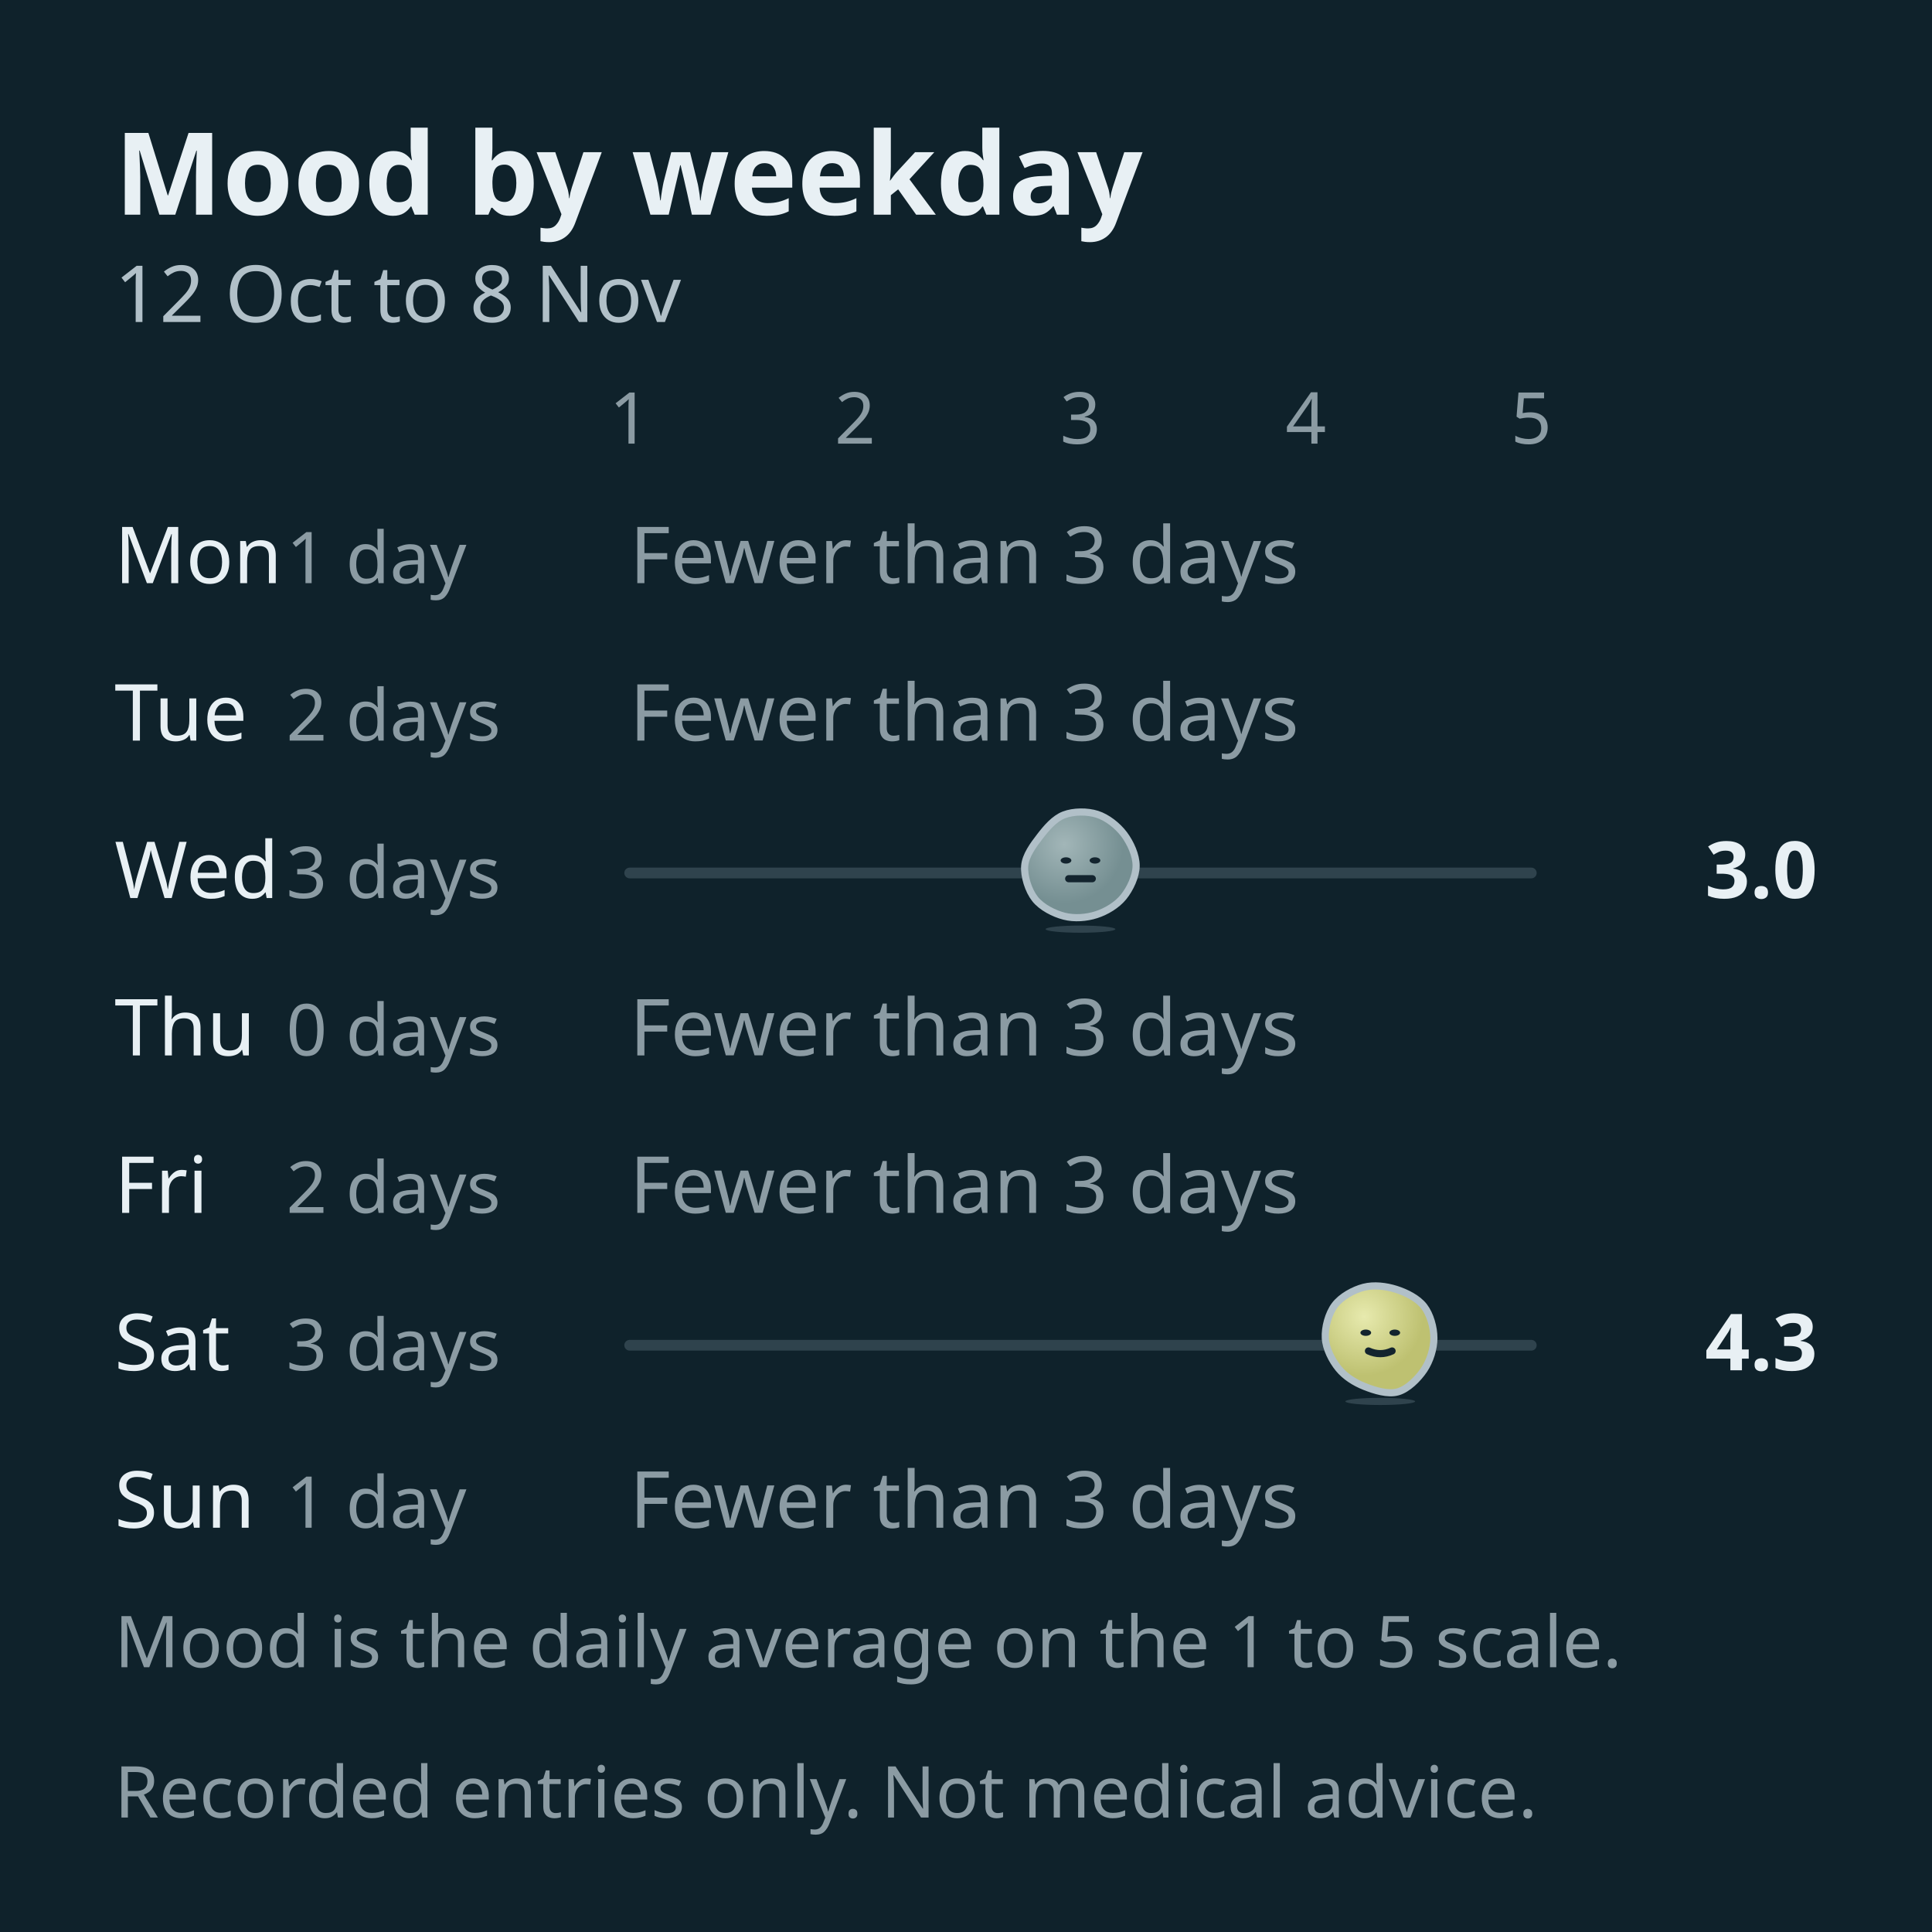
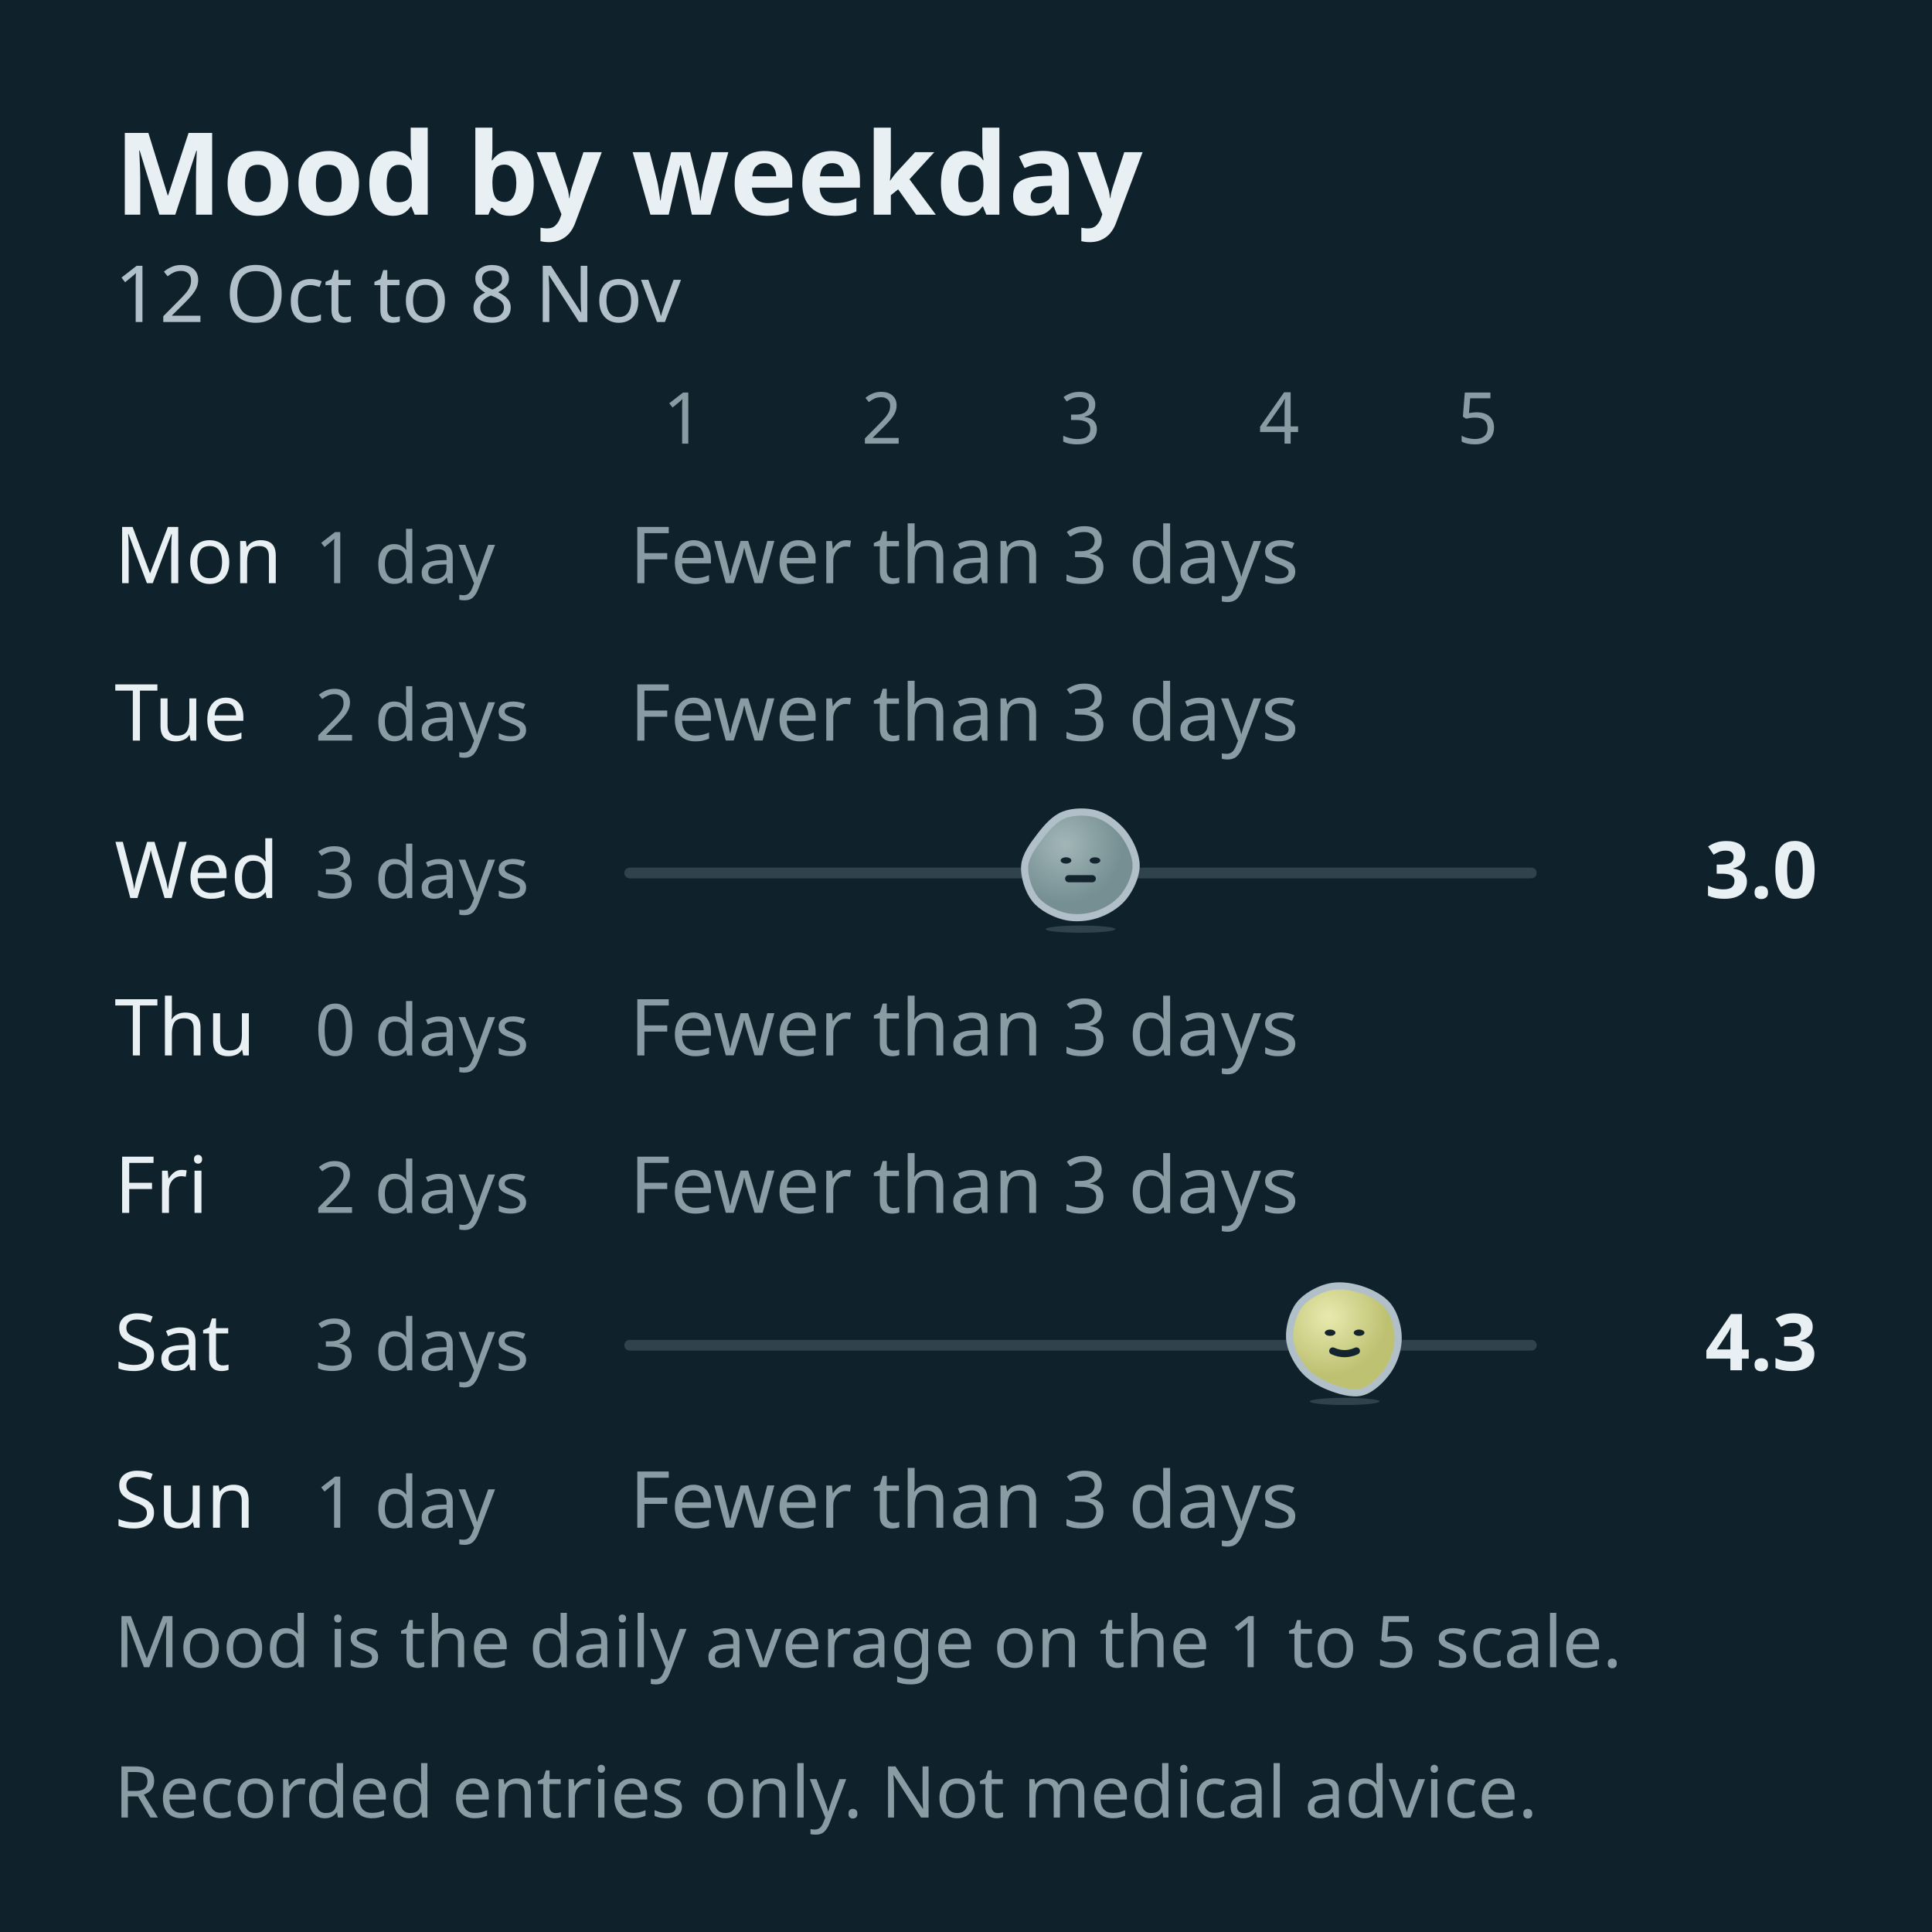
<svg xmlns="http://www.w3.org/2000/svg" width="1080" height="1080" viewBox="0 0 1080 1080">
  <defs>
    <radialGradient id="g1" gradientUnits="userSpaceOnUse" cx="595" cy="472" r="33">
      <stop offset="0" stop-color="#a2b6b8" />
      <stop offset="1" stop-color="#758f92" />
    </radialGradient>
-     <radialGradient id="g2" gradientUnits="userSpaceOnUse" cx="762.58" cy="736" r="33">
+     <radialGradient id="g2" gradientUnits="userSpaceOnUse" cx="742.63" cy="736" r="33">
      <stop offset="0" stop-color="#e7eaae" />
      <stop offset="1" stop-color="#bec171" />
    </radialGradient>
  </defs>
  <rect width="1080" height="1080" fill="#0f222b" />
  <text x="64" y="120" font-family="Geologica" font-weight="600" font-size="64" fill="#e8f0f4">Mood by weekday</text>
  <text x="1016" y="120" font-family="IBM Plex Sans" font-weight="500" font-size="44" fill="#b1c0c8" text-anchor="end" />
  <text x="64" y="180" font-family="IBM Plex Sans" font-weight="500" font-size="44" fill="#b1c0c8">12 Oct to 8 Nov</text>
-   <text x="352" y="248" font-family="IBM Plex Sans" font-weight="500" font-size="40" fill="#8b9ba3" text-anchor="middle">1</text>
-   <text x="478" y="248" font-family="IBM Plex Sans" font-weight="500" font-size="40" fill="#8b9ba3" text-anchor="middle">2</text>
+   <text x="382" y="248" font-family="IBM Plex Sans" font-weight="500" font-size="40" fill="#8b9ba3" text-anchor="middle">1</text>
+   <text x="493" y="248" font-family="IBM Plex Sans" font-weight="500" font-size="40" fill="#8b9ba3" text-anchor="middle">2</text>
  <text x="604" y="248" font-family="IBM Plex Sans" font-weight="500" font-size="40" fill="#8b9ba3" text-anchor="middle">3</text>
-   <text x="730" y="248" font-family="IBM Plex Sans" font-weight="500" font-size="40" fill="#8b9ba3" text-anchor="middle">4</text>
-   <text x="856" y="248" font-family="IBM Plex Sans" font-weight="500" font-size="40" fill="#8b9ba3" text-anchor="middle">5</text>
+   <text x="715" y="248" font-family="IBM Plex Sans" font-weight="500" font-size="40" fill="#8b9ba3" text-anchor="middle">4</text>
+   <text x="826" y="248" font-family="IBM Plex Sans" font-weight="500" font-size="40" fill="#8b9ba3" text-anchor="middle">5</text>
  <text x="64" y="326" font-family="IBM Plex Sans" font-weight="500" font-size="44" fill="#e8f0f4">Mon</text>
-   <text x="160" y="326" font-family="IBM Plex Sans" font-weight="500" font-size="40" fill="#8b9ba3">1 day</text>
+   <text x="176" y="326" font-family="IBM Plex Sans" font-weight="500" font-size="40" fill="#8b9ba3">1 day</text>
  <text x="352" y="326" font-family="IBM Plex Sans" font-weight="400" font-size="44" fill="#8b9ba3">Fewer than 3 days</text>
  <text x="64" y="414" font-family="IBM Plex Sans" font-weight="500" font-size="44" fill="#e8f0f4">Tue</text>
-   <text x="160" y="414" font-family="IBM Plex Sans" font-weight="500" font-size="40" fill="#8b9ba3">2 days</text>
+   <text x="176" y="414" font-family="IBM Plex Sans" font-weight="500" font-size="40" fill="#8b9ba3">2 days</text>
  <text x="352" y="414" font-family="IBM Plex Sans" font-weight="400" font-size="44" fill="#8b9ba3">Fewer than 3 days</text>
-   <text x="64" y="502" font-family="IBM Plex Sans Condensed" font-weight="500" font-size="44" fill="#e8f0f4">Wed</text>
-   <text x="160" y="502" font-family="IBM Plex Sans" font-weight="500" font-size="40" fill="#8b9ba3">3 days</text>
+   <text x="64" y="502" font-family="IBM Plex Sans" font-weight="500" font-size="44" fill="#e8f0f4">Wed</text>
+   <text x="176" y="502" font-family="IBM Plex Sans" font-weight="500" font-size="40" fill="#8b9ba3">3 days</text>
  <g>
    <line x1="352" y1="488" x2="856" y2="488" stroke="#2f434d" stroke-width="6" stroke-linecap="round" stroke-linejoin="round" />
    <g>
      <ellipse cx="604" cy="519.4" rx="19.5" ry="2" fill="#2f434d" />
      <path d="M635.1 484 C635.05 489.85 631.72 496.9 628.02 501.45 C624.32 506 618.4 509.53 612.87 511.31 C607.35 513.1 600.57 513.62 594.85 512.15 C589.13 510.68 582.23 507.17 578.56 502.48 C574.89 497.79 572.36 489.82 572.82 484 C573.29 478.18 577.69 472.29 581.35 467.54 C585 462.8 589.41 457.59 594.75 455.53 C600.08 453.47 607.76 453.4 613.36 455.2 C618.95 457 624.69 461.53 628.32 466.33 C631.94 471.13 635.15 478.15 635.1 484 Z" fill="url(#g1)" stroke="#b1c0c8" stroke-width="4" stroke-linecap="round" stroke-linejoin="round" />
      <ellipse cx="595.9" cy="481" rx="3" ry="1.76" fill="#13242e" />
      <ellipse cx="612.1" cy="481" rx="3" ry="1.76" fill="#13242e" />
      <path d="M597.4 491.2 Q604 491.2 610.6 491.2" fill="none" stroke="#13242e" stroke-width="4" stroke-linecap="round" stroke-linejoin="round" />
    </g>
  </g>
  <text x="1016" y="502" font-family="IBM Plex Sans" font-weight="600" font-size="44" fill="#e8f0f4" text-anchor="end">3.0</text>
  <text x="64" y="590" font-family="IBM Plex Sans" font-weight="500" font-size="44" fill="#e8f0f4">Thu</text>
-   <text x="160" y="590" font-family="IBM Plex Sans" font-weight="500" font-size="40" fill="#8b9ba3">0 days</text>
+   <text x="176" y="590" font-family="IBM Plex Sans" font-weight="500" font-size="40" fill="#8b9ba3">0 days</text>
  <text x="352" y="590" font-family="IBM Plex Sans" font-weight="400" font-size="44" fill="#8b9ba3">Fewer than 3 days</text>
  <text x="64" y="678" font-family="IBM Plex Sans" font-weight="500" font-size="44" fill="#e8f0f4">Fri</text>
-   <text x="160" y="678" font-family="IBM Plex Sans" font-weight="500" font-size="40" fill="#8b9ba3">2 days</text>
+   <text x="176" y="678" font-family="IBM Plex Sans" font-weight="500" font-size="40" fill="#8b9ba3">2 days</text>
  <text x="352" y="678" font-family="IBM Plex Sans" font-weight="400" font-size="44" fill="#8b9ba3">Fewer than 3 days</text>
  <text x="64" y="766" font-family="IBM Plex Sans" font-weight="500" font-size="44" fill="#e8f0f4">Sat</text>
-   <text x="160" y="766" font-family="IBM Plex Sans" font-weight="500" font-size="40" fill="#8b9ba3">3 days</text>
+   <text x="176" y="766" font-family="IBM Plex Sans" font-weight="500" font-size="40" fill="#8b9ba3">3 days</text>
  <g>
    <line x1="352" y1="752" x2="856" y2="752" stroke="#2f434d" stroke-width="6" stroke-linecap="round" stroke-linejoin="round" />
    <g>
-       <ellipse cx="771.58" cy="783.4" rx="19.5" ry="2" fill="#2f434d" />
-       <path d="M801.55 748 C801.56 753.92 799.4 760.75 796.04 765.77 C792.67 770.78 786.9 776.54 781.35 778.08 C775.81 779.63 768.31 777.24 762.79 775.06 C757.27 772.87 751.88 769.48 748.23 764.97 C744.57 760.46 741.19 753.9 740.86 748 C740.52 742.1 742.61 734.29 746.19 729.55 C749.77 724.82 756.64 721.05 762.35 719.58 C768.05 718.11 774.83 718.96 780.44 720.74 C786.05 722.52 792.49 725.71 796.01 730.25 C799.53 734.79 801.55 742.08 801.55 748 Z" fill="url(#g2)" stroke="#b1c0c8" stroke-width="4" stroke-linecap="round" stroke-linejoin="round" />
-       <ellipse cx="763.48" cy="745" rx="3" ry="1.76" fill="#13242e" />
-       <ellipse cx="779.68" cy="745" rx="3" ry="1.76" fill="#13242e" />
-       <path d="M764.98 755.2 Q771.58 758.2 778.18 755.2" fill="none" stroke="#13242e" stroke-width="4" stroke-linecap="round" stroke-linejoin="round" />
+       <ellipse cx="751.63" cy="783.4" rx="19.5" ry="2" fill="#2f434d" />
+       <path d="M781.6 748 C781.61 753.92 779.45 760.75 776.09 765.77 C772.72 770.78 766.95 776.54 761.4 778.08 C755.86 779.63 748.36 777.24 742.84 775.06 C737.32 772.87 731.93 769.48 728.28 764.97 C724.62 760.46 721.24 753.9 720.91 748 C720.57 742.1 722.66 734.29 726.24 729.55 C729.82 724.82 736.69 721.05 742.4 719.58 C748.1 718.11 754.88 718.96 760.49 720.74 C766.1 722.52 772.54 725.71 776.06 730.25 C779.58 734.79 781.6 742.08 781.6 748 Z" fill="url(#g2)" stroke="#b1c0c8" stroke-width="4" stroke-linecap="round" stroke-linejoin="round" />
+       <ellipse cx="743.53" cy="745" rx="3" ry="1.76" fill="#13242e" />
+       <ellipse cx="759.73" cy="745" rx="3" ry="1.76" fill="#13242e" />
+       <path d="M745.03 755.2 Q751.63 758.2 758.23 755.2" fill="none" stroke="#13242e" stroke-width="4" stroke-linecap="round" stroke-linejoin="round" />
    </g>
  </g>
  <text x="1016" y="766" font-family="IBM Plex Sans" font-weight="600" font-size="44" fill="#e8f0f4" text-anchor="end">4.3</text>
  <text x="64" y="854" font-family="IBM Plex Sans" font-weight="500" font-size="44" fill="#e8f0f4">Sun</text>
-   <text x="160" y="854" font-family="IBM Plex Sans" font-weight="500" font-size="40" fill="#8b9ba3">1 day</text>
+   <text x="176" y="854" font-family="IBM Plex Sans" font-weight="500" font-size="40" fill="#8b9ba3">1 day</text>
  <text x="352" y="854" font-family="IBM Plex Sans" font-weight="400" font-size="44" fill="#8b9ba3">Fewer than 3 days</text>
  <text x="64" y="932" font-family="IBM Plex Sans" font-weight="500" font-size="40" fill="#8b9ba3">Mood is the daily average on the 1 to 5 scale.</text>
  <text x="64" y="1016" font-family="IBM Plex Sans" font-weight="500" font-size="40" fill="#8b9ba3">Recorded entries only. Not medical advice.</text>
</svg>
